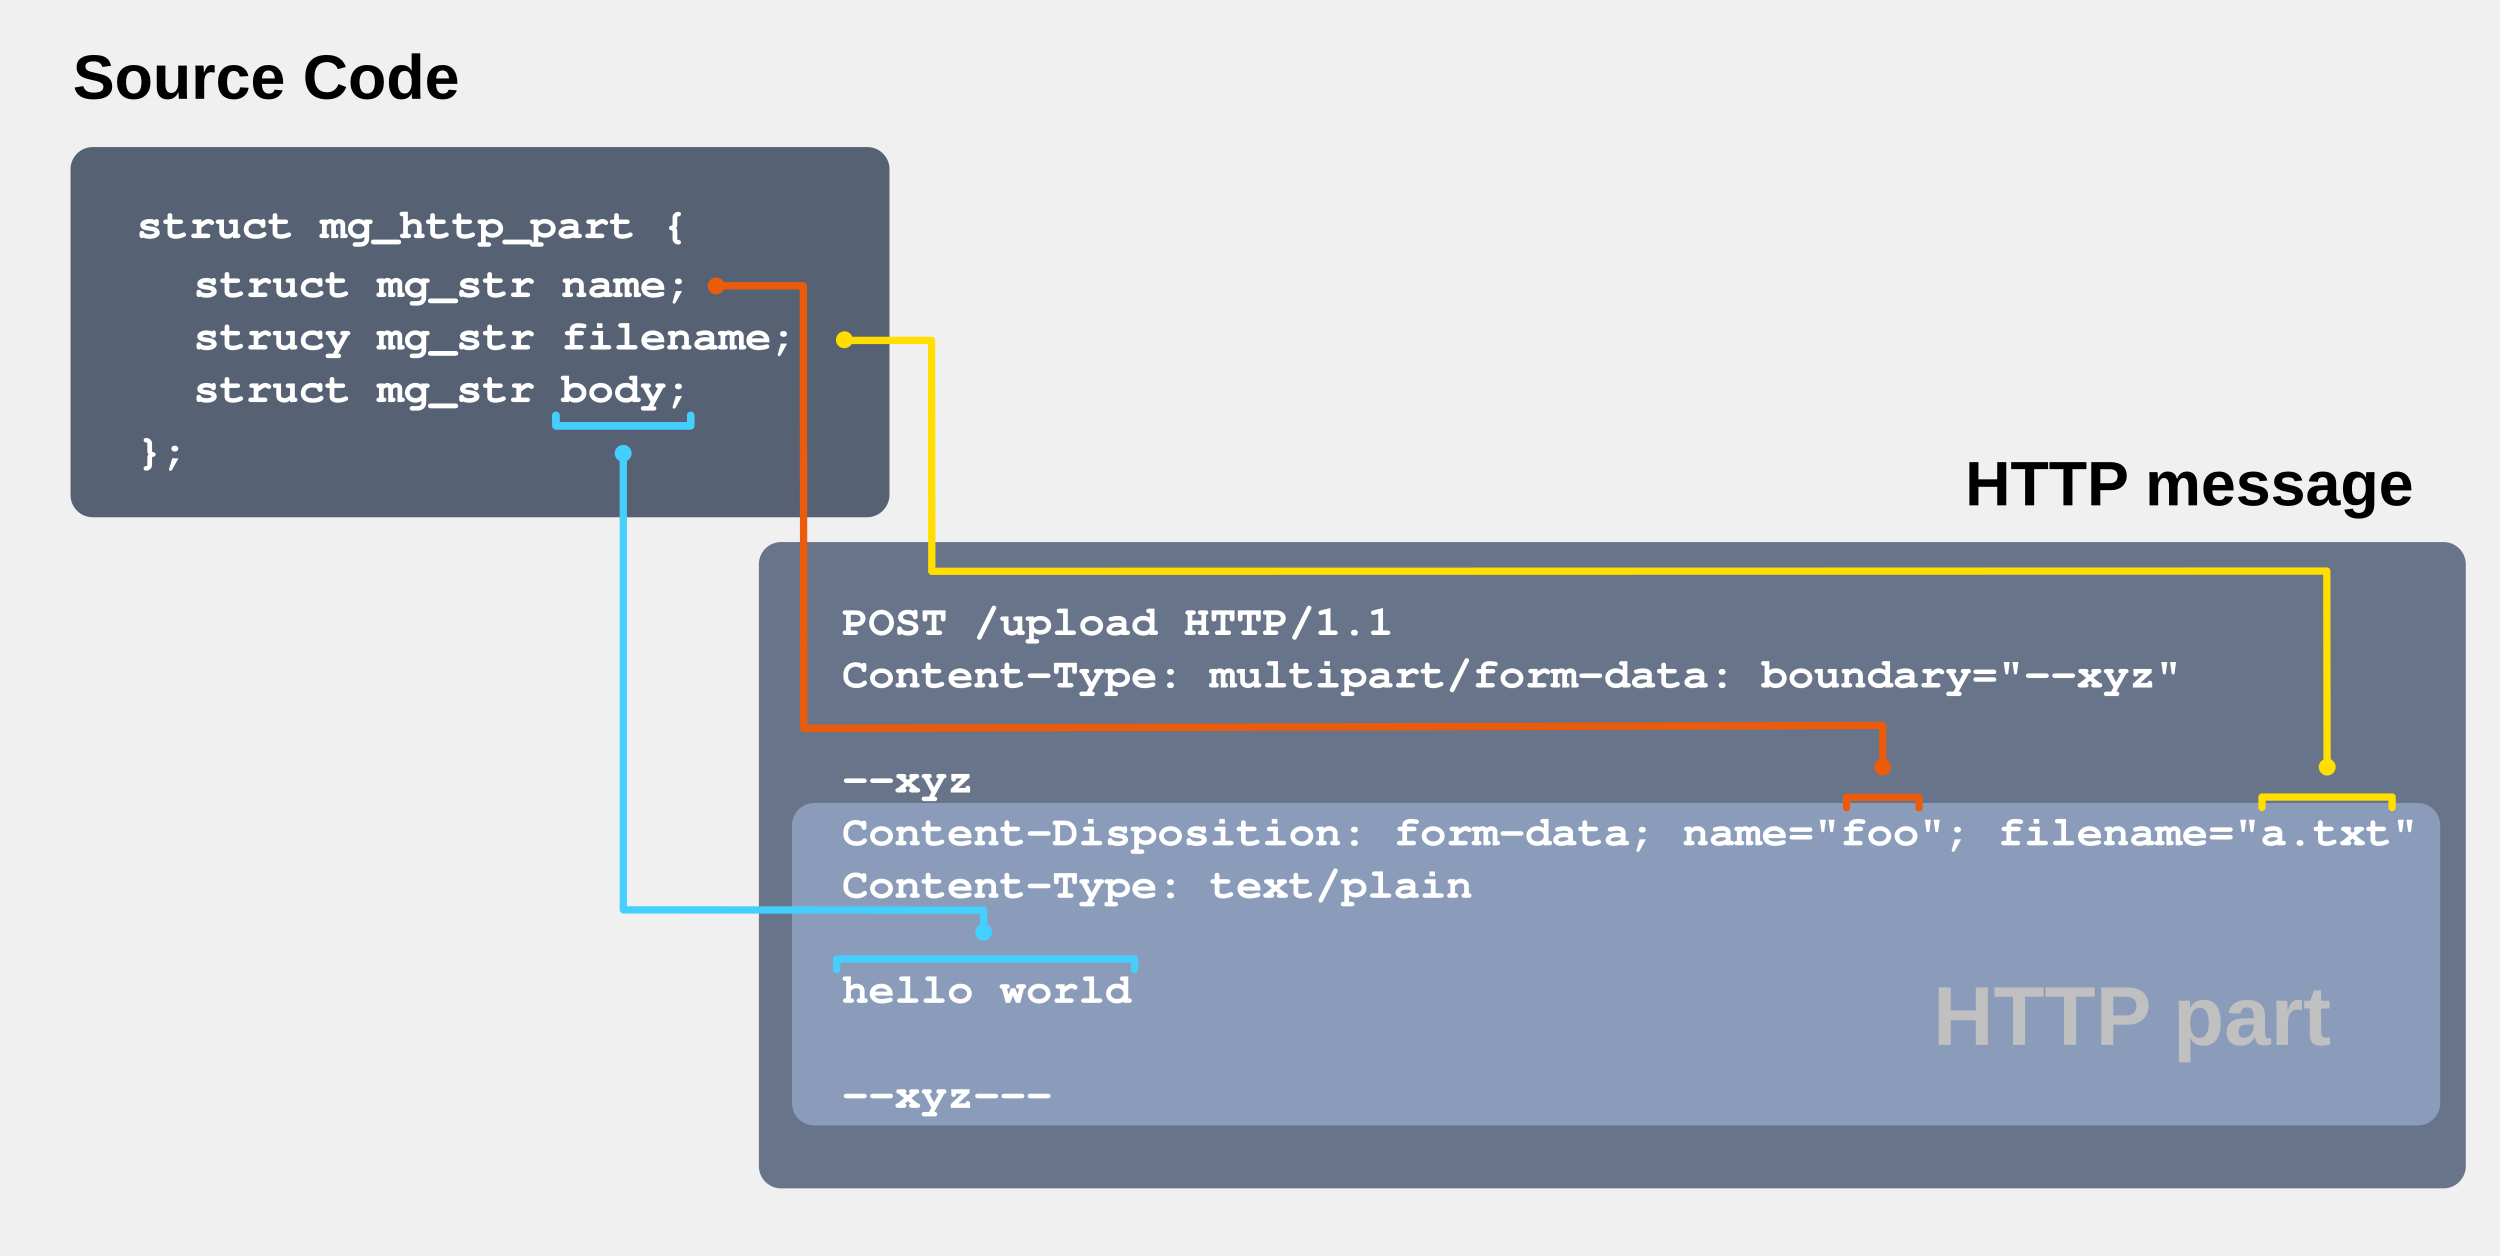
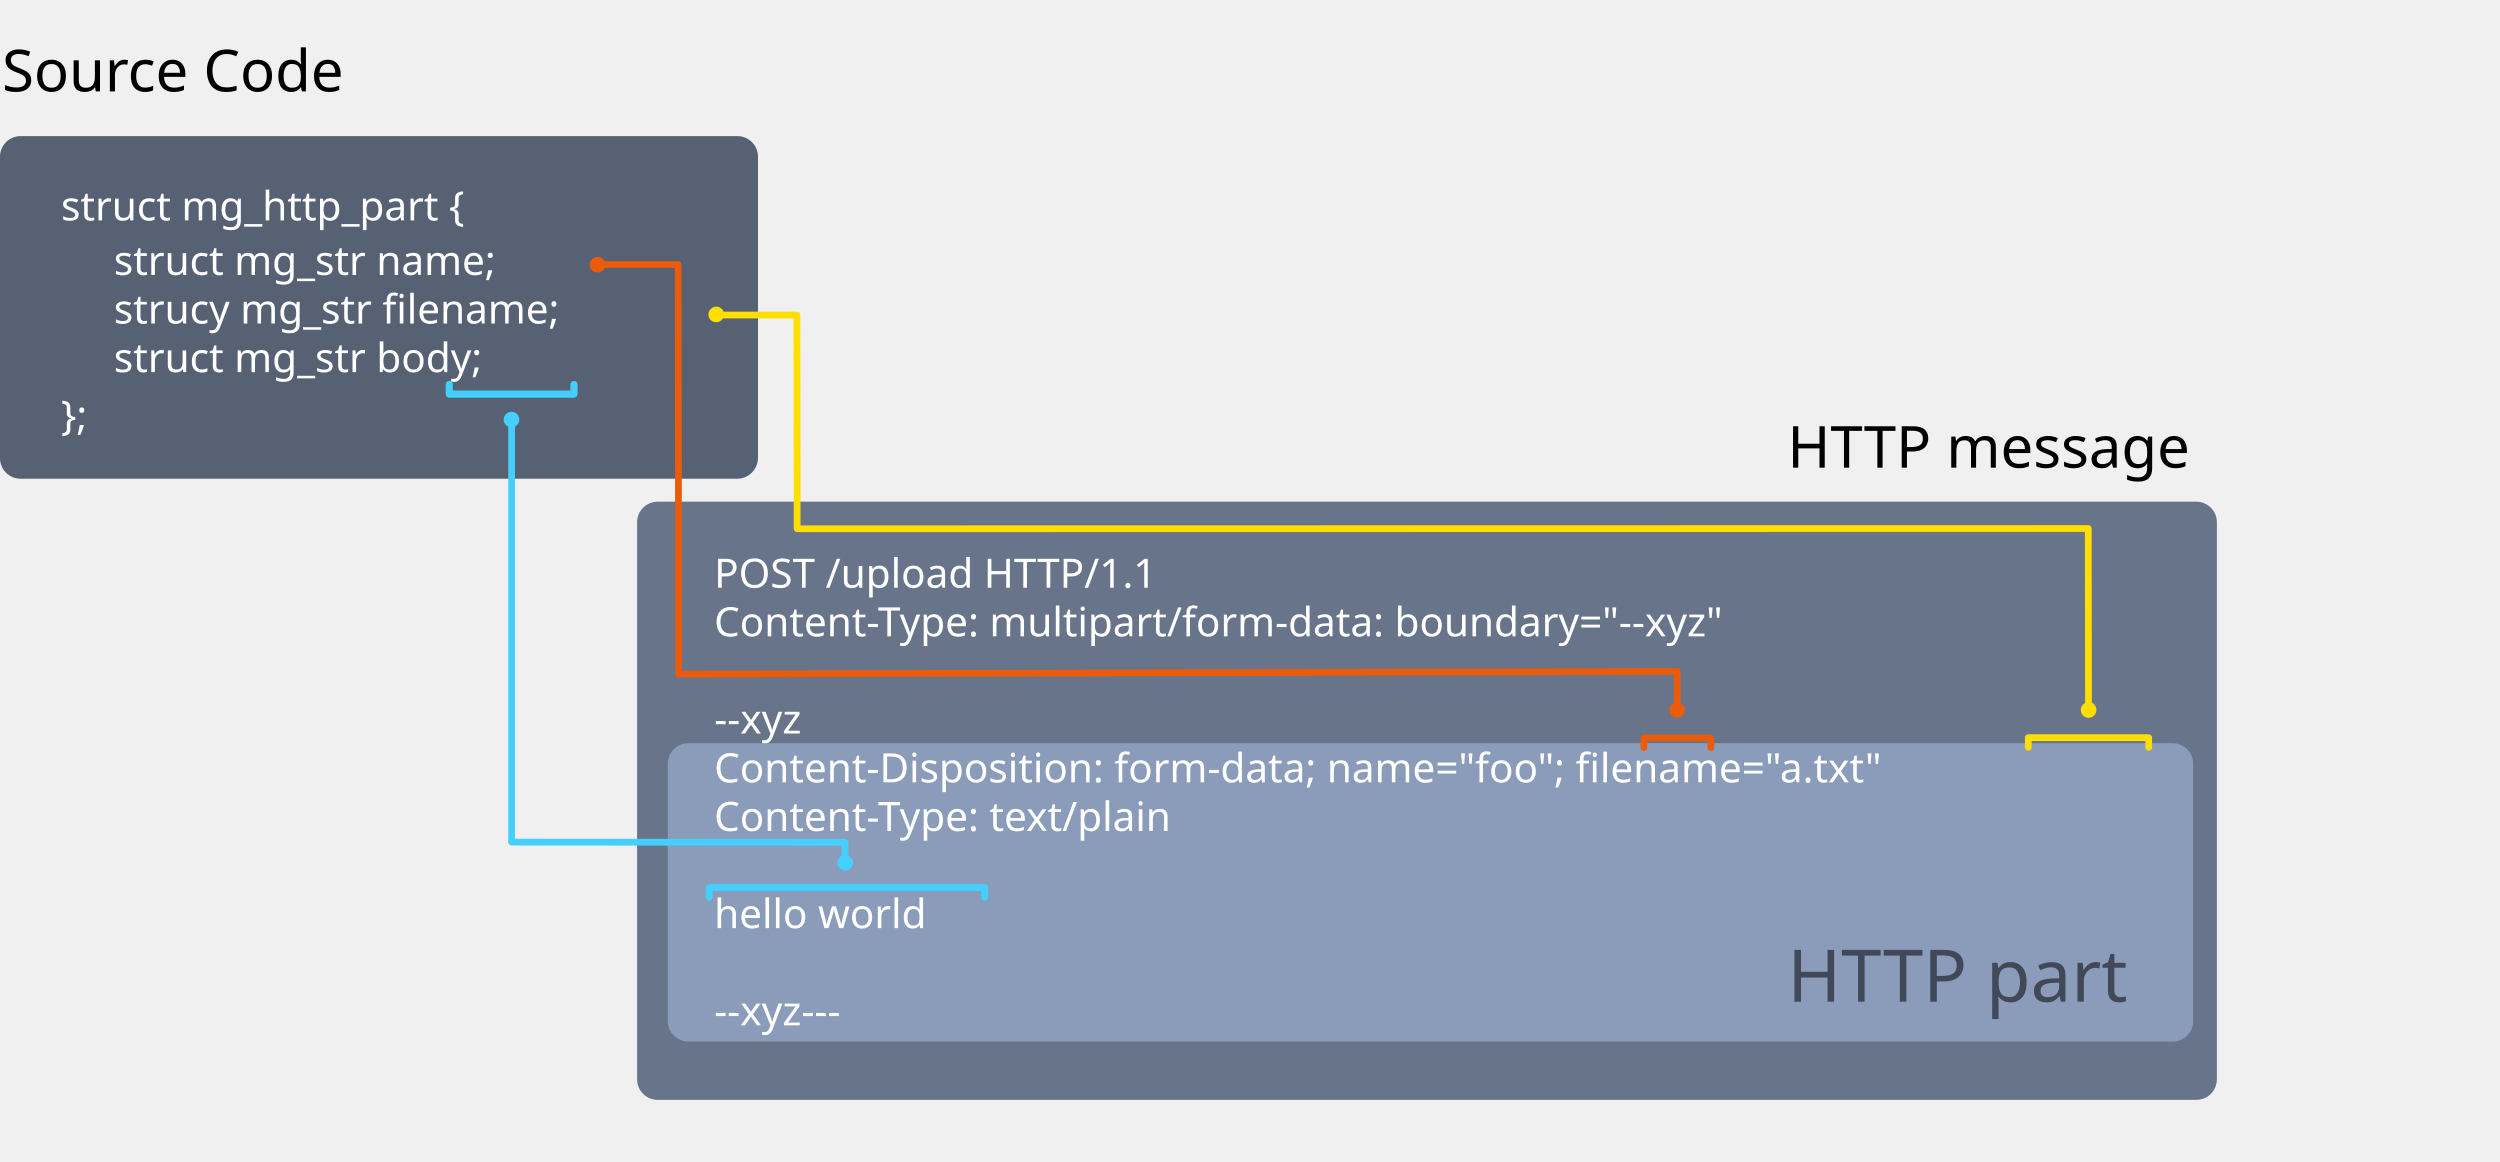
- <svg xmlns="http://www.w3.org/2000/svg" version="1.1" id="Layer_1" x="0px" y="0px" viewBox="0 0 957 480.6" style="enable-background:new 0 0 957 480.6;" xml:space="preserve">
+ <svg xmlns="http://www.w3.org/2000/svg" version="1.1" id="Layer_1" x="0px" y="0px" viewBox="0 0 1034 480.6" style="enable-background:new 0 0 1034 480.6;" xml:space="preserve">
  <style type="text/css">
	.st0{fill:#67748A;}
	.st1{fill:#8B9CBA;}
- 	.st2{enable-background:new    ;}
- 	.st3{fill:#FFFFFF;}
- 	.st4{font-family:'Courier'; font-weight: bold; }
- 	.st5{font-size:16.76px;}
- 	.st6{font-family:'Arial'; font-weight: bold; }
- 	.st7{font-size:24px;}
- 	.st8{fill:#576174;}
- 	.st9{fill:none;stroke:#45CFFF;stroke-width:2.793;stroke-linecap:round;stroke-linejoin:round;}
- 	.st10{fill:#45CFFF;}
- 	.st11{fill:none;stroke:#EA5B0C;stroke-width:2.793;stroke-linecap:round;stroke-linejoin:round;}
- 	.st12{fill:#EA5B0C;}
- 	.st13{fill:none;stroke:#EA5B0C;stroke-width:2.793;stroke-linecap:round;stroke-linejoin:round;}
- 	.st14{fill:none;stroke:#FFDE00;stroke-width:2.793;stroke-linecap:round;stroke-linejoin:round;}
- 	.st15{fill:#FFDE00;}
+ 	.st2{fill:#FFFFFF;}
+ 	.st3{font-family:'Courier-Bold';}
+ 	.st4{font-size:16.76px;}
+ 	.st5{fill:#414857;}
+ 	.st6{font-family:'Arial-BoldMT';}
+ 	.st7{font-size:30px;}
+ 	.st8{font-size:24px;}
+ 	.st9{fill:#576174;}
+ 	.st10{fill:none;stroke:#45CFFF;stroke-width:2.793;stroke-linecap:round;stroke-linejoin:round;}
+ 	.st11{fill:#45CFFF;}
+ 	.st12{fill:none;stroke:#EA5B0C;stroke-width:2.793;stroke-linecap:round;stroke-linejoin:round;}
+ 	.st13{fill:#EA5B0C;}
+ 	.st14{fill:none;stroke:#EA5B0C;stroke-width:2.793;stroke-linecap:round;stroke-linejoin:round;}
+ 	.st15{fill:none;stroke:#FFDE00;stroke-width:2.793;stroke-linecap:round;stroke-linejoin:round;}
+ 	.st16{fill:#FFDE00;}
</style>
  <g>
-     <path class="st0" d="M935.4,454.9H299c-4.7,0-8.5-3.8-8.5-8.5V216c0-4.7,3.8-8.5,8.5-8.5h636.4c4.7,0,8.5,3.8,8.5,8.5v230.4   C943.9,451.1,940.1,454.9,935.4,454.9z" />
    <g>
-       <path class="st1" d="M925.6,430.8H311.7c-4.7,0-8.5-3.8-8.5-8.5V315.9c0-4.7,3.8-8.5,8.5-8.5h613.9c4.7,0,8.5,3.8,8.5,8.5v106.5    C934.1,427,930.3,430.8,925.6,430.8z" />
-       <text transform="matrix(1 0 0 1 322.3688 243.086)" class="st2">
-         <tspan x="0" y="0" class="st3 st4 st5">POST /upload HTTP/1.1 </tspan>
-         <tspan x="0" y="20.1" class="st3 st4 st5">Content-Type: multipart/form-data: boundary="--xyz"</tspan>
-         <tspan x="0" y="60.3" class="st3 st4 st5">--xyz</tspan>
-         <tspan x="0" y="80.5" class="st3 st4 st5">Content-Disposition: form-data; name="foo"; filename="a.txt"</tspan>
-         <tspan x="0" y="100.6" class="st3 st4 st5">Content-Type: text/plain</tspan>
-         <tspan x="0" y="140.8" class="st3 st4 st5">hello world</tspan>
-         <tspan x="0" y="181" class="st3 st4 st5">--xyz---</tspan>
-       </text>
+       <path class="st0" d="M908.4,454.9H272c-4.7,0-8.5-3.8-8.5-8.5V216c0-4.7,3.8-8.5,8.5-8.5h636.4c4.7,0,8.5,3.8,8.5,8.5v230.4    C916.9,451.1,913.1,454.9,908.4,454.9z" />
+       <g>
+         <path class="st1" d="M898.6,430.8H284.7c-4.7,0-8.5-3.8-8.5-8.5V315.9c0-4.7,3.8-8.5,8.5-8.5h613.9c4.7,0,8.5,3.8,8.5,8.5v106.5     C907.1,427,903.3,430.8,898.6,430.8z" />
+         <text transform="matrix(1 0 0 1 295.3688 243.086)" class="st2 st3 st4">POST /upload HTTP/1.1 </text>
+         <text transform="matrix(1 0 0 1 295.3688 263.186)" class="st2 st3 st4">Content-Type: multipart/form-data: boundary="--xyz"</text>
+         <text transform="matrix(1 0 0 1 295.3688 303.386)" class="st2 st3 st4">--xyz</text>
+         <text transform="matrix(1 0 0 1 295.3688 323.586)" class="st2 st3 st4">Content-Disposition: form-data; name="foo"; filename="a.txt"</text>
+         <text transform="matrix(1 0 0 1 295.3688 343.686)" class="st2 st3 st4">Content-Type: text/plain</text>
+         <text transform="matrix(1 0 0 1 295.3688 383.886)" class="st2 st3 st4">hello world</text>
+         <text transform="matrix(1 0 0 1 295.3688 424.086)" class="st2 st3 st4">--xyz---</text>
+       </g>
+     </g>
+     <text transform="matrix(1 0 0 1 739.2766 414.2906)" class="st5 st6 st7">HTTP part</text>
+     <text transform="matrix(1 0 0 1 739.2764 193.4305)" class="st6 st8">HTTP message</text>
+     <path class="st9" d="M304.9,198H8.5c-4.7,0-8.5-3.8-8.5-8.5V64.8c0-4.7,3.8-8.5,8.5-8.5H305c4.7,0,8.5,3.8,8.5,8.5v124.7   C313.4,194.2,309.6,198,304.9,198z" />
+     <g>
+       <g>
+         <text transform="matrix(1 0 0 1 25.2409 91.1617)" class="st2 st3 st4">struct mg_http_part {</text>
+         <text transform="matrix(1 0 0 1 47.0734 113.7079)" class="st2 st3 st4">struct mg_str name;</text>
+         <text transform="matrix(1 0 0 1 47.0734 133.8079)" class="st2 st3 st4">strucy mg_str filename;</text>
+         <text transform="matrix(1 0 0 1 47.0734 153.9079)" class="st2 st3 st4">struct mg_str body;</text>
+       </g>
+     </g>
+     <g>
+       <polyline class="st10" points="237.4,159 237.4,163 185.8,163 185.8,159   " />
+       <g>
+         <polyline class="st10" points="211.7,348.3 349.5,348.4 349.5,355.6    " />
+         <g>
+           <line class="st10" x1="211.6" y1="174.4" x2="211.6" y2="348.1" />
+           <path class="st11" d="M211.6,170.3c-1.8,0-3.2,1.4-3.3,3.2c0,1.8,1.4,3.2,3.2,3.3c1.8,0,3.2-1.4,3.3-3.2l0,0      C214.8,171.8,213.4,170.3,211.6,170.3z" />
+         </g>
+       </g>
+       <path class="st11" d="M349.6,353.6c-1.8,0-3.2,1.4-3.3,3.2s1.4,3.2,3.2,3.3c1.8,0,3.2-1.4,3.3-3.2l0,0    C352.8,355.1,351.4,353.6,349.6,353.6z" />
+       <polyline class="st10" points="237.4,159 237.4,163 185.8,163 185.8,159   " />
+       <polyline class="st10" points="407.3,371.1 407.3,367.1 293.3,367.1 293.3,371.1   " />
+     </g>
+     <g>
+       <g>
+         <g>
+           <polyline class="st12" points="693.7,291.6 693.7,277.7 280.7,278.8 280.5,109.4 248.3,109.4     " />
+           <path class="st13" d="M696.9,293.6c0,1.8-1.4,3.2-3.2,3.3c-1.8,0-3.2-1.4-3.3-3.2c0-1.8,1.4-3.2,3.2-3.3l0,0      C695.4,290.4,696.9,291.9,696.9,293.6z" />
+         </g>
+         <path class="st13" d="M243.9,109.5c0-1.8,1.4-3.2,3.2-3.3c1.8,0,3.2,1.4,3.3,3.2c0,1.8-1.4,3.2-3.2,3.3l0,0     C245.3,112.7,243.9,111.3,243.9,109.5z" />
+       </g>
+       <polyline class="st14" points="707.6,309.2 707.6,305.2 679.9,305.2 679.9,309.2   " />
+     </g>
+     <text transform="matrix(1 0 0 1 0.8627 37.8099)" class="st6 st8">Source Code</text>
+     <text transform="matrix(1 0 0 1 25.2408 177.7241)" class="st2 st3 st4">};</text>
+     <g>
+       <g>
+         <g>
+           <polyline class="st15" points="863.8,291.5 863.7,218.6 329.7,218.7 329.6,130.3 298.4,130.3     " />
+           <path class="st16" d="M867.1,293.6c0,1.8-1.4,3.2-3.2,3.3c-1.8,0-3.2-1.4-3.3-3.2c0-1.8,1.4-3.2,3.2-3.3l0,0      C865.6,290.3,867.1,291.8,867.1,293.6z" />
+         </g>
+         <path class="st16" d="M293,130.1c0-1.8,1.4-3.2,3.2-3.3c1.8,0,3.2,1.4,3.3,3.2c0,1.8-1.4,3.2-3.2,3.3l0,0     C294.4,133.3,293,131.9,293,130.1z" />
+       </g>
+       <polyline class="st15" points="888.7,309.1 888.7,305.1 838.9,305.1 838.9,309.1   " />
    </g>
  </g>
-   <text x="740" y="400" style="font-family: Arial; font-weight: bold; font-size: 32px; fill: #c0c0c0;">HTTP part</text>
-   <text transform="matrix(1 0 0 1 752.2764 193.4307)" class="st6 st7">HTTP message</text>
-   <path class="st8" d="M331.9,198H35.5c-4.7,0-8.5-3.8-8.5-8.5V64.8c0-4.7,3.8-8.5,8.5-8.5h296.5c4.7,0,8.5,3.8,8.5,8.5v124.7  C340.4,194.2,336.6,198,331.9,198z" />
-   <g>
-     <g>
-       <text transform="matrix(1 0 0 1 52.2409 91.1617)" class="st3 st4 st5">struct mg_http_part {</text>
-       <text transform="matrix(1 0 0 1 74.0734 113.7079)" class="st2">
-         <tspan x="0" y="0" class="st3 st4 st5">struct mg_str name;</tspan>
-         <tspan x="0" y="20.1" class="st3 st4 st5">strucy mg_str filename;</tspan>
-         <tspan x="0" y="40.2" class="st3 st4 st5">struct mg_str body;</tspan>
-       </text>
-     </g>
-   </g>
-   <g>
-     <polyline class="st9" points="264.4,159 264.4,163 212.8,163 212.8,159  " />
-     <g>
-       <polyline class="st9" points="238.7,348.3 376.5,348.4 376.5,355.6   " />
-       <g>
-         <line class="st9" x1="238.6" y1="174.4" x2="238.6" y2="348.1" />
-         <path class="st10" d="M238.6,170.3c-1.8,0-3.2,1.4-3.3,3.2c0,1.8,1.4,3.2,3.2,3.3c1.8,0,3.2-1.4,3.3-3.2c0,0,0,0,0,0     C241.8,171.8,240.4,170.3,238.6,170.3z" />
-       </g>
-     </g>
-     <path class="st10" d="M376.6,353.6c-1.8,0-3.2,1.4-3.3,3.2s1.4,3.2,3.2,3.3c1.8,0,3.2-1.4,3.3-3.2c0,0,0,0,0,0   C379.8,355.1,378.4,353.6,376.6,353.6z" />
-     <polyline class="st9" points="264.4,159 264.4,163 212.8,163 212.8,159  " />
-     <polyline class="st9" points="434.3,371.1 434.3,367.1 320.3,367.1 320.3,371.1  " />
-   </g>
-   <g>
-     <g>
-       <g>
-         <polyline class="st11" points="720.7,291.6 720.7,277.7 307.7,278.8 307.5,109.4 275.3,109.4    " />
-         <path class="st12" d="M723.9,293.6c0,1.8-1.4,3.2-3.2,3.3c-1.8,0-3.2-1.4-3.3-3.2c0-1.8,1.4-3.2,3.2-3.3c0,0,0,0,0,0     C722.4,290.4,723.9,291.9,723.9,293.6z" />
-       </g>
-       <path class="st12" d="M270.9,109.5c0-1.8,1.4-3.2,3.2-3.3c1.8,0,3.2,1.4,3.3,3.2c0,1.8-1.4,3.2-3.2,3.3c0,0,0,0,0,0    C272.3,112.7,270.9,111.3,270.9,109.5z" />
-     </g>
-     <polyline class="st13" points="734.6,309.2 734.6,305.2 706.9,305.2 706.9,309.2  " />
-   </g>
-   <text transform="matrix(1 0 0 1 27.8627 37.8099)" class="st6 st7">Source Code</text>
-   <text transform="matrix(1 0 0 1 52.2408 177.7241)" class="st3 st4 st5">};</text>
-   <g>
-     <g>
-       <g>
-         <polyline class="st14" points="890.8,291.5 890.7,218.6 356.7,218.7 356.6,130.3 325.4,130.3    " />
-         <path class="st15" d="M894.1,293.6c0,1.8-1.4,3.2-3.2,3.3c-1.8,0-3.2-1.4-3.3-3.2c0-1.8,1.4-3.2,3.2-3.3c0,0,0,0,0,0     C892.6,290.3,894.1,291.8,894.1,293.6z" />
-       </g>
-       <path class="st15" d="M320,130.1c0-1.8,1.4-3.2,3.2-3.3c1.8,0,3.2,1.4,3.3,3.2c0,1.8-1.4,3.2-3.2,3.3c0,0,0,0,0,0    C321.4,133.3,320,131.9,320,130.1z" />
-     </g>
-     <polyline class="st14" points="915.7,309.1 915.7,305.1 865.9,305.1 865.9,309.1  " />
-   </g>
</svg>
